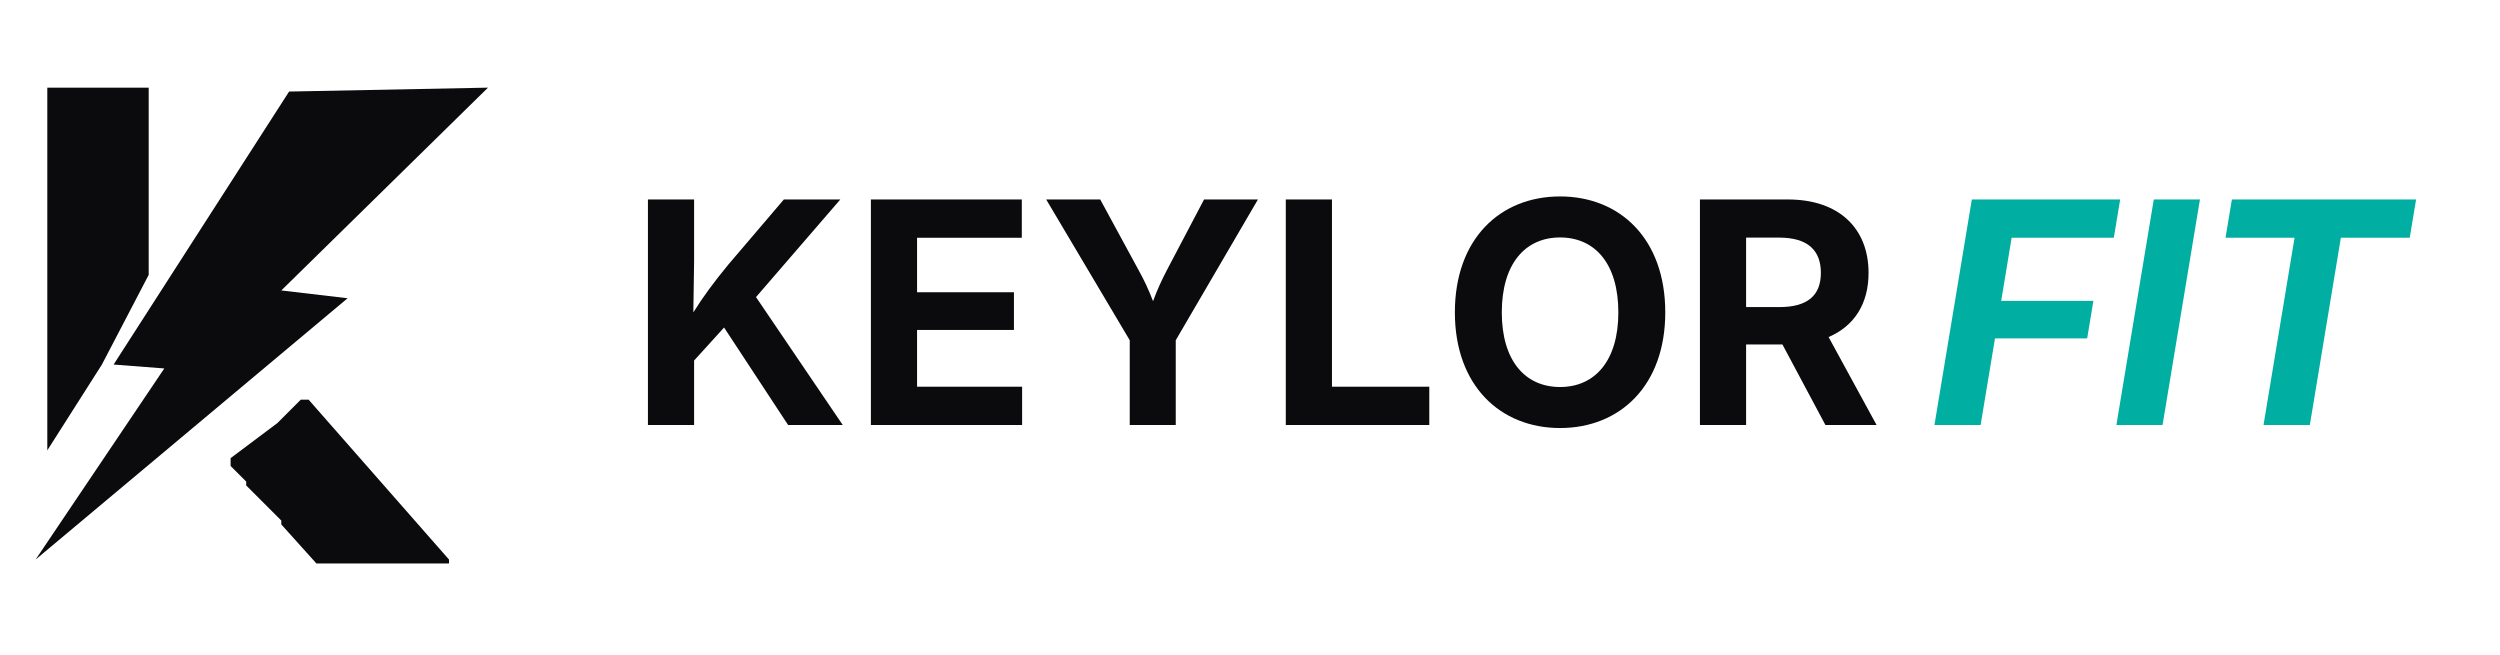
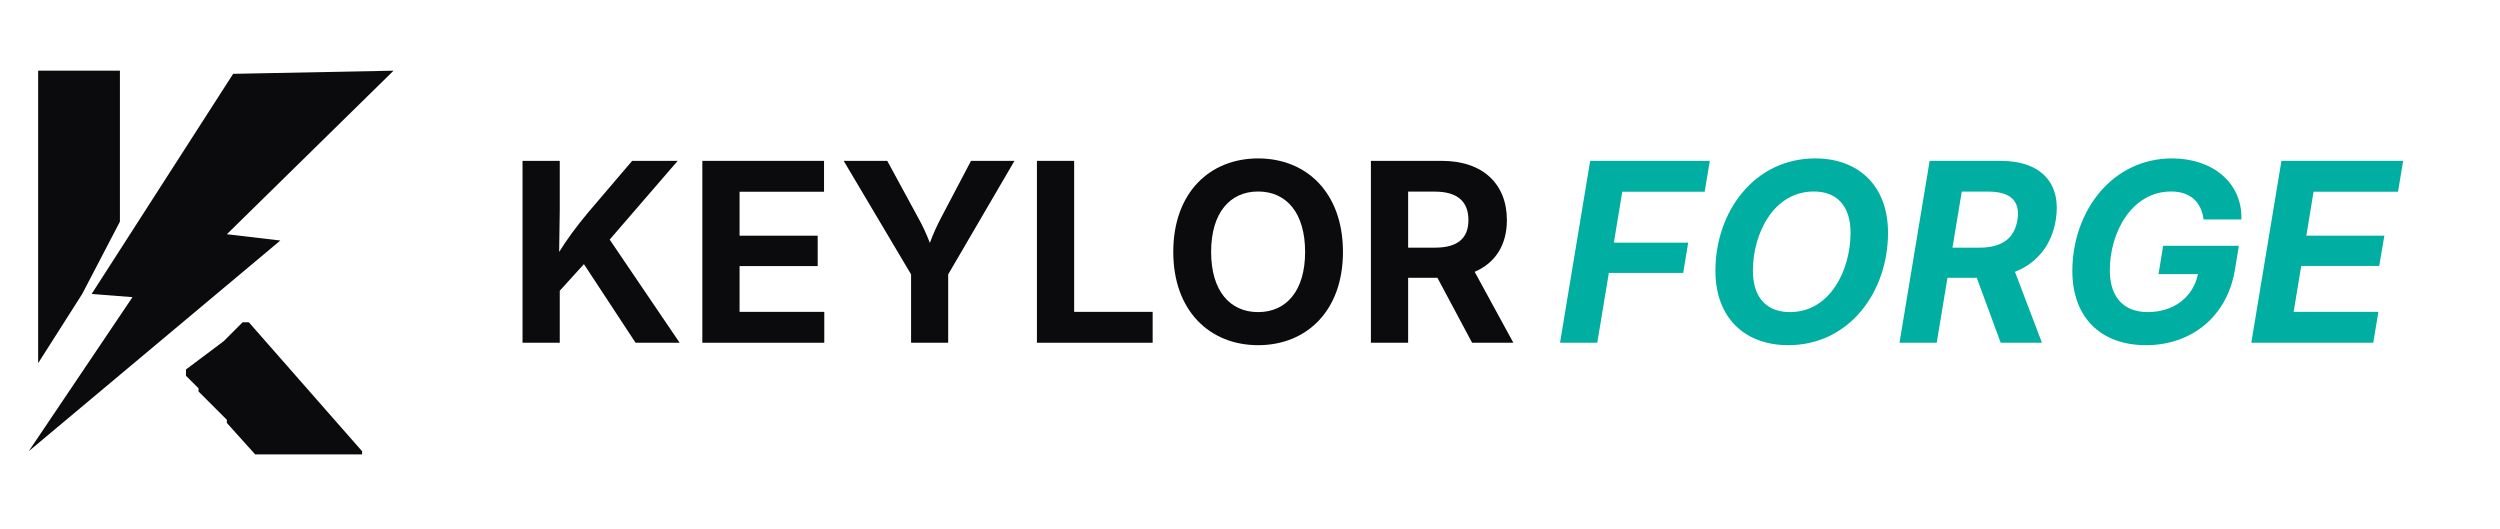
- <svg xmlns="http://www.w3.org/2000/svg" viewBox="0 0 500 131" role="img" aria-label="KeylorForge logo">
+ <svg xmlns="http://www.w3.org/2000/svg" viewBox="0 0 620 131" role="img" aria-label="KeylorForge logo">
  <path d="M 120 4 L 69 5 L 24 75 L 37 76 L 4 125 L 84 58 L 67 56 Z" transform="translate(4 14.41) scale(0.78)" fill="#0B0B0D" />
  <path d="M 33 4 L 7 4 L 7 97 L 21 75 L 33 52 Z" transform="translate(4 14.41) scale(0.78)" fill="#0B0B0D" />
  <path d="M 54 99 L 54 101 L 58 105 L 58 106 L 67 115 L 67 116 L 76 126 L 110 126 L 110 125 L 74 84 L 72 84 L 66 90 Z" transform="translate(4 14.41) scale(0.78)" fill="#0B0B0D" />
  <path d="M135 0H440V426L638 644L1061 0H1422L849 845L1406 1490H1033L668 1062C569 942 500 848 435 744L440 1083V1490H135Z" transform="translate(125.500 85.000) scale(0.030273 -0.030273)" fill="#0B0B0D" />
-   <path d="M135 0H1134V253H440V628H1080V877H440V1237H1132V1490H135Z" transform="translate(170.093 85.000) scale(0.030273 -0.030273)" fill="#0B0B0D" />
-   <path d="M601 0H905V560L1448 1490H1092L848 1026C813 959 784 897 755 818C725 896 696 958 658 1026L406 1490H49L601 560Z" transform="translate(207.753 85.000) scale(0.030273 -0.030273)" fill="#0B0B0D" />
-   <path d="M135 0H1083V253H440V1490H135Z" transform="translate(253.072 85.000) scale(0.030273 -0.030273)" fill="#0B0B0D" />
-   <path d="M789 -20C1184 -20 1484 259 1484 744C1484 1231 1184 1510 789 1510C394 1510 94 1231 94 744C94 260 394 -20 789 -20ZM789 251C558 251 404 425 404 744C404 1064 558 1239 789 1239C1020 1239 1174 1065 1174 744C1174 425 1020 251 789 251Z" transform="translate(288.129 85.000) scale(0.030273 -0.030273)" fill="#0B0B0D" />
-   <path d="M135 0H440V532H680L964 0H1302L985 581C1155 654 1249 801 1249 1005C1249 1298 1055 1490 716 1490H135ZM440 779V1238H659C846 1238 934 1155 934 1005C934 856 846 779 660 779Z" transform="translate(335.900 85.000) scale(0.030273 -0.030273)" fill="#0B0B0D" />
-   <path d="M42 0H347L442 572H1051L1092 820H483L552 1237H1227L1269 1490H289Z" transform="translate(385.618 85.000) scale(0.030273 -0.030273)" fill="#00AFA1" />
-   <path d="M594 1490H289L42 0H347Z" transform="translate(422.007 85.000) scale(0.030273 -0.030273)" fill="#00AFA1" />
-   <path d="M188 1237H644L439 0H745L950 1237H1405L1447 1490H230Z" transform="translate(439.414 85.000) scale(0.030273 -0.030273)" fill="#00AFA1" />
+   <path d="M135 0H1134V253H440V628H1080V877H440V1237H1132V1490H135Z" transform="translate(170.092 85.000) scale(0.030273 -0.030273)" fill="#0B0B0D" />
+   <path d="M601 0H905V560L1448 1490H1092L848 1026C813 959 784 897 755 818C725 896 696 958 658 1026L406 1490H49L601 560Z" transform="translate(207.752 85.000) scale(0.030273 -0.030273)" fill="#0B0B0D" />
+   <path d="M135 0H1083V253H440V1490H135Z" transform="translate(253.070 85.000) scale(0.030273 -0.030273)" fill="#0B0B0D" />
+   <path d="M789 -20C1184 -20 1484 259 1484 744C1484 1231 1184 1510 789 1510C394 1510 94 1231 94 744C94 260 394 -20 789 -20ZM789 251C558 251 404 425 404 744C404 1064 558 1239 789 1239C1020 1239 1174 1065 1174 744C1174 425 1020 251 789 251Z" transform="translate(288.127 85.000) scale(0.030273 -0.030273)" fill="#0B0B0D" />
+   <path d="M135 0H440V532H680L964 0H1302L985 581C1155 654 1249 801 1249 1005C1249 1298 1055 1490 716 1490H135ZM440 779V1238H659C846 1238 934 1155 934 1005C934 856 846 779 660 779Z" transform="translate(335.897 85.000) scale(0.030273 -0.030273)" fill="#0B0B0D" />
+   <path d="M42 0H347L442 572H1051L1092 820H483L552 1237H1227L1269 1490H289Z" transform="translate(385.615 85.000) scale(0.030273 -0.030273)" fill="#00AFA1" />
+   <path d="M710 -20C1207 -20 1527 413 1527 901C1527 1288 1283 1510 931 1510C433 1510 113 1076 113 589C113 202 356 -20 710 -20ZM723 251C535 251 420 368 420 590C420 895 590 1239 919 1239C1106 1239 1220 1123 1220 901C1220 594 1052 251 723 251Z" transform="translate(422.003 85.000) scale(0.030273 -0.030273)" fill="#00AFA1" />
+   <path d="M42 0H347L435 532H675L871 0H1209L988 581C1171 654 1289 802 1322 1005C1371 1297 1211 1490 870 1490H289ZM476 779 552 1238H771C954 1238 1033 1159 1008 1005C983 856 883 779 696 779Z" transform="translate(469.804 85.000) scale(0.030273 -0.030273)" fill="#00AFA1" />
+   <path d="M716 -20C1083 -20 1380 208 1445 598L1477 794H857L819 562H1142C1103 376 947 251 730 251C536 251 420 371 420 594C420 906 601 1239 922 1239C1080 1239 1170 1152 1188 1010H1498C1506 1313 1260 1510 930 1510C436 1510 113 1074 113 587C113 210 344 -20 716 -20Z" transform="translate(510.521 85.000) scale(0.030273 -0.030273)" fill="#00AFA1" />
+   <path d="M42 0H1041L1083 253H389L451 629H1090L1132 877H493L552 1237H1244L1286 1490H289Z" transform="translate(557.051 85.000) scale(0.030273 -0.030273)" fill="#00AFA1" />
</svg>
